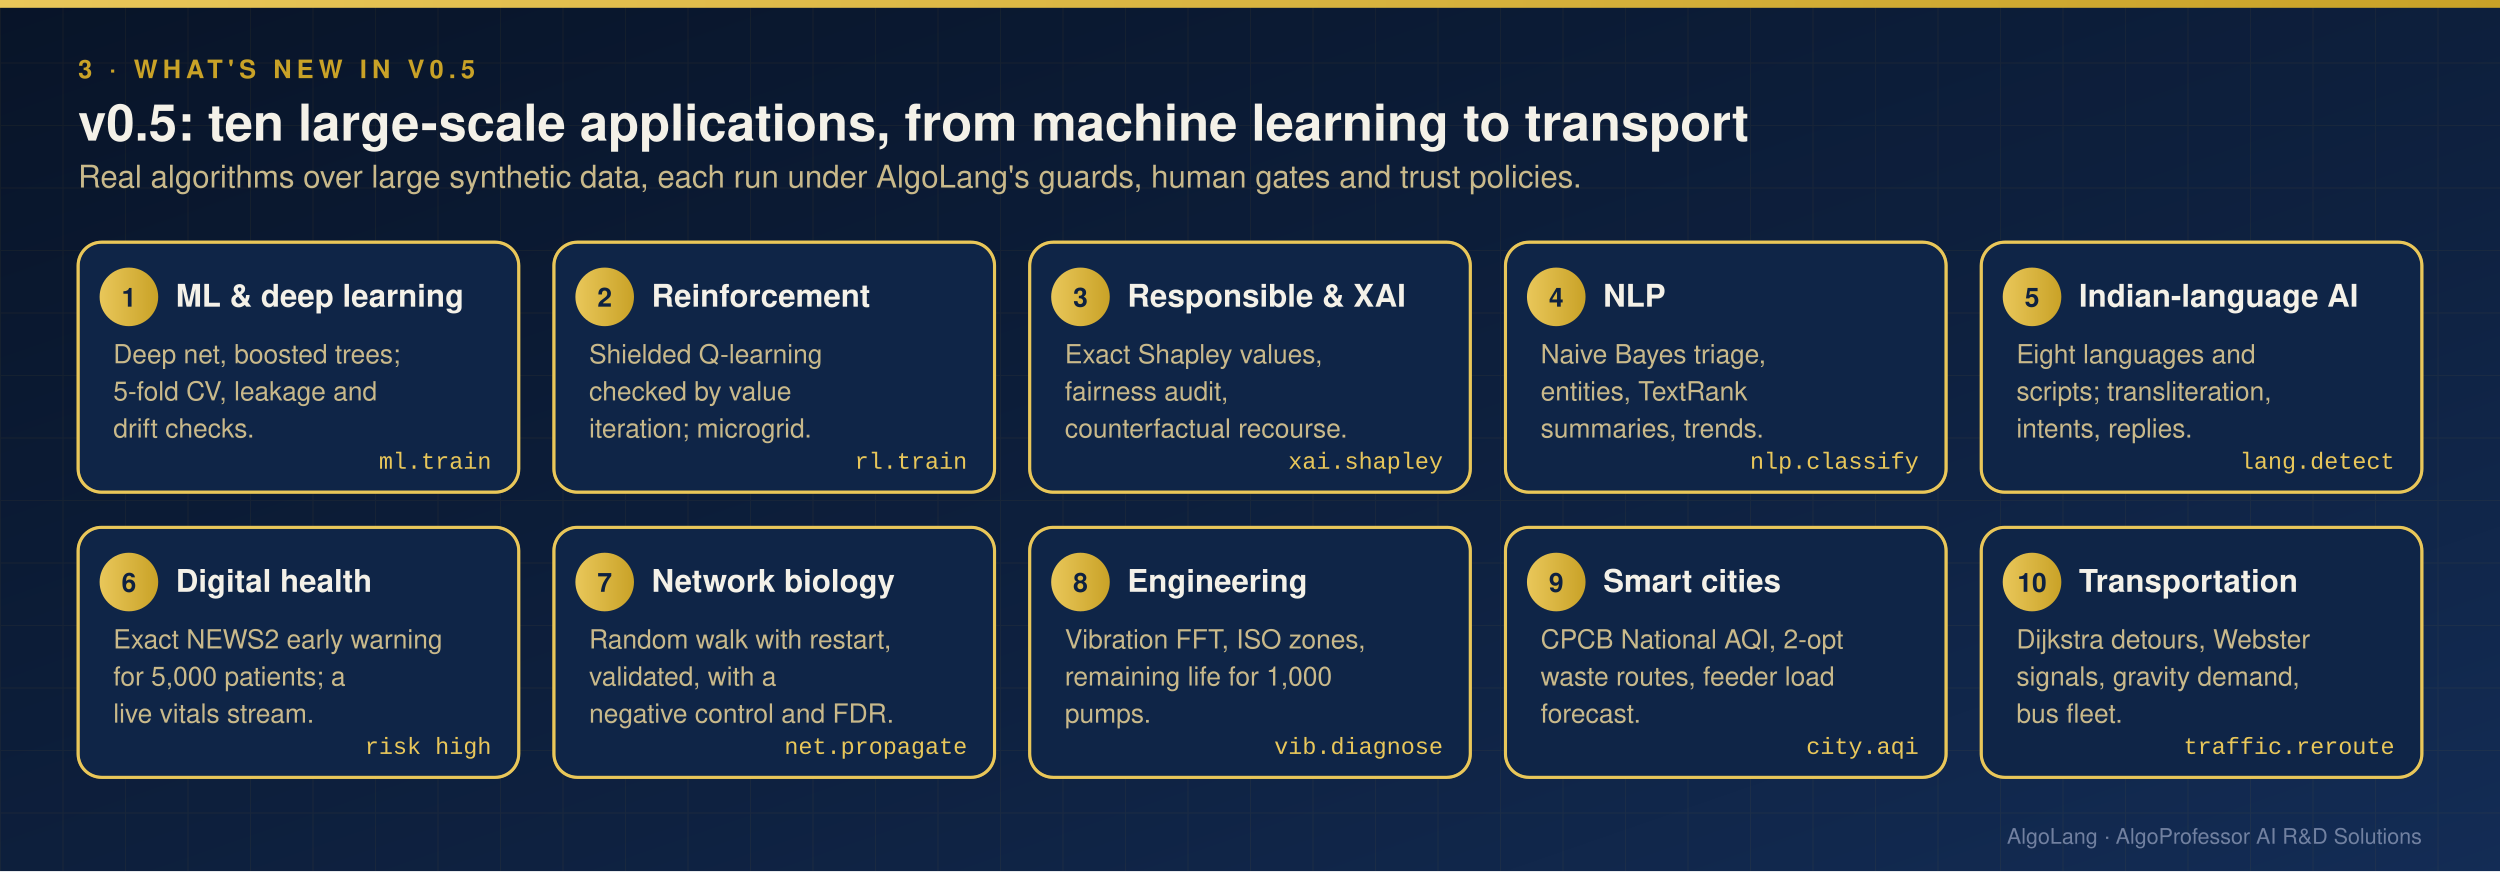
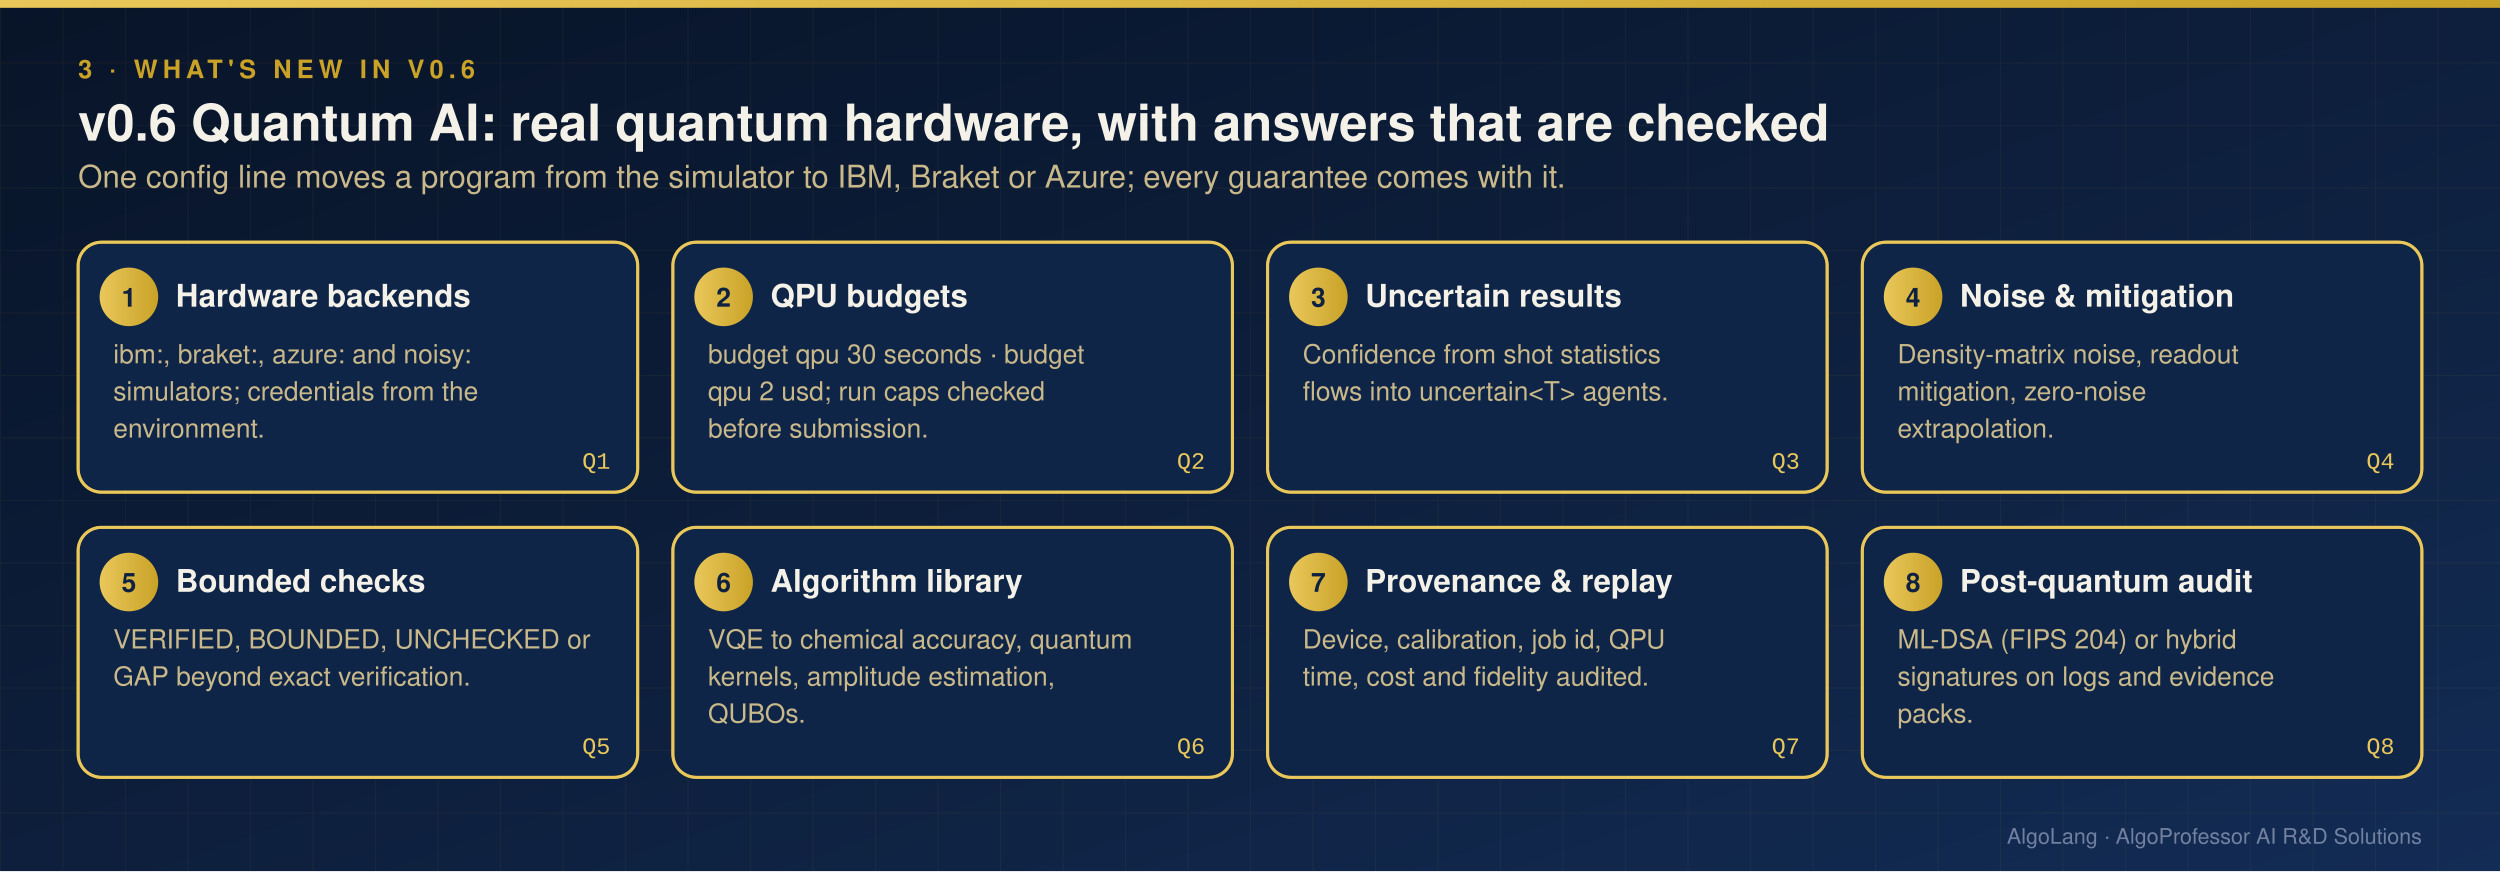
- <svg xmlns="http://www.w3.org/2000/svg" viewBox="0 0 1280 446" width="1280" height="446" role="img" aria-label="v0.5: ten large-scale applications, from machine learning to transport">
+ <svg xmlns="http://www.w3.org/2000/svg" viewBox="0 0 1280 446" width="1280" height="446" role="img" aria-label="v0.6 Quantum AI: real quantum hardware, with answers that are checked">
  <defs>
    <linearGradient id="bg" x1="0" y1="0" x2="1" y2="1">
      <stop offset="0" stop-color="#081428" />
      <stop offset=".6" stop-color="#0e2140" />
      <stop offset="1" stop-color="#132c55" />
    </linearGradient>
    <linearGradient id="gold" x1="0" x2="1">
      <stop offset="0" stop-color="#e9c75a" />
      <stop offset="1" stop-color="#c9a227" />
    </linearGradient>
    <pattern id="grid" width="32" height="32" patternUnits="userSpaceOnUse">
      <path d="M32 0H0V32" fill="none" stroke="#c9a227" stroke-opacity=".06" />
    </pattern>
    <filter id="soft" x="-50%" y="-50%" width="200%" height="200%">
      <feGaussianBlur stdDeviation="2.5" result="b" />
      <feMerge>
        <feMergeNode in="b" />
        <feMergeNode in="SourceGraphic" />
      </feMerge>
    </filter>
  </defs>
  <style>
    text { font-family: "Segoe UI", "Helvetica Neue", Helvetica, Arial, sans-serif; }
    .mono { font-family: "SFMono-Regular", Consolas, "Liberation Mono", Menlo, monospace; }
    .wire { fill: none; stroke: #c9a227; stroke-width: 2; stroke-dasharray: 6 6; animation: dash 1.1s linear infinite; }
    .ctl { fill: none; stroke: #8fd3ff; stroke-opacity: .55; stroke-width: 1.4; stroke-dasharray: 3 5; animation: dash 2.2s linear infinite; }
    .card { fill: #0f2547; stroke: #c9a227; stroke-opacity: .75; stroke-width: 1.4; }
    .glow { animation: glow 3.6s ease-in-out infinite; }
    .rise { animation: rise 1.2s cubic-bezier(.2,.8,.2,1) both; }
    .fade { opacity: 0; animation: fade 7s ease-in-out infinite; }
    .pulse { animation: pulse 2.4s ease-in-out infinite; }
    @keyframes dash { to { stroke-dashoffset: -24; } }
    @keyframes glow { 0%, 100% { stroke-opacity: .35; } 50% { stroke-opacity: 1; } }
    @keyframes rise { from { transform: translateY(12px); } to { transform: none; } }
    @keyframes fade { 0%, 6% { opacity: 0; } 14%, 88% { opacity: 1; } 100% { opacity: 0; } }
    @keyframes pulse { 0%, 100% { opacity: .55; } 50% { opacity: 1; } }
    
    @media (prefers-reduced-motion: reduce) { * { animation: none !important; } .fade { opacity: 1; } }
  </style>
  <rect width="1280" height="446" fill="url(#bg)" />
  <rect width="1280" height="446" fill="url(#grid)" />
  <rect width="1280" height="4" fill="url(#gold)" />
-   <text x="40" y="40" fill="#c9a227" font-size="13" letter-spacing="2.6" font-weight="700">3 · WHAT'S NEW IN V0.5</text>
-   <text x="40" y="72" fill="#f4f1e8" font-size="26" font-weight="700">v0.5: ten large-scale applications, from machine learning to transport</text>
-   <text x="40" y="96" fill="#c9b98a" font-size="16">Real algorithms over large synthetic data, each run under AlgoLang's guards, human gates and trust policies.</text>
+   <text x="40" y="40" fill="#c9a227" font-size="13" letter-spacing="2.6" font-weight="700">3 · WHAT'S NEW IN V0.6</text>
+   <text x="40" y="72" fill="#f4f1e8" font-size="26" font-weight="700">v0.6 Quantum AI: real quantum hardware, with answers that are checked</text>
+   <text x="40" y="96" fill="#c9b98a" font-size="16">One config line moves a program from the simulator to IBM, Braket or Azure; every guarantee comes with it.</text>
  <g class="rise" style="animation-delay:0.00s">
-     <rect x="40.0" y="124" width="225.6" height="128" rx="12" class="card" />
-     <rect x="40.0" y="124" width="225.6" height="128" rx="12" fill="none" stroke="#e9c75a" stroke-width="1.6" class="glow" style="animation-delay:0.00s" />
+     <rect x="40.0" y="124" width="286.5" height="128" rx="12" class="card" />
+     <rect x="40.0" y="124" width="286.5" height="128" rx="12" fill="none" stroke="#e9c75a" stroke-width="1.6" class="glow" style="animation-delay:0.00s" />
    <circle cx="66.0" cy="152" r="15" fill="url(#gold)" />
    <text x="66.0" y="157" fill="#0e2140" font-size="13.5" font-weight="800" text-anchor="middle">1</text>
-     <text x="90.0" y="157" fill="#f4f1e8" font-size="16" font-weight="700">ML &amp; deep learning</text>
-     <text x="58.0" y="186" fill="#c9b98a" font-size="13.5">Deep net, boosted trees;</text>
-     <text x="58.0" y="205" fill="#c9b98a" font-size="13.5">5-fold CV, leakage and</text>
-     <text x="58.0" y="224" fill="#c9b98a" font-size="13.5">drift checks.</text>
-     <text x="251.6" y="240" fill="#e9c75a" font-size="12" text-anchor="end" class="mono">ml.train</text>
+     <text x="90.0" y="157" fill="#f4f1e8" font-size="16" font-weight="700">Hardware backends</text>
+     <text x="58.0" y="186" fill="#c9b98a" font-size="13.5">ibm:, braket:, azure: and noisy:</text>
+     <text x="58.0" y="205" fill="#c9b98a" font-size="13.5">simulators; credentials from the</text>
+     <text x="58.0" y="224" fill="#c9b98a" font-size="13.5">environment.</text>
+     <text x="312.5" y="240" fill="#e9c75a" font-size="12" text-anchor="end" class="mono">Q1</text>
  </g>
  <g class="rise" style="animation-delay:0.08s">
-     <rect x="283.6" y="124" width="225.6" height="128" rx="12" class="card" />
-     <rect x="283.6" y="124" width="225.6" height="128" rx="12" fill="none" stroke="#e9c75a" stroke-width="1.6" class="glow" style="animation-delay:0.12s" />
-     <circle cx="309.6" cy="152" r="15" fill="url(#gold)" />
-     <text x="309.6" y="157" fill="#0e2140" font-size="13.5" font-weight="800" text-anchor="middle">2</text>
-     <text x="333.6" y="157" fill="#f4f1e8" font-size="16" font-weight="700">Reinforcement</text>
-     <text x="301.6" y="186" fill="#c9b98a" font-size="13.5">Shielded Q-learning</text>
-     <text x="301.6" y="205" fill="#c9b98a" font-size="13.5">checked by value</text>
-     <text x="301.6" y="224" fill="#c9b98a" font-size="13.5">iteration; microgrid.</text>
-     <text x="495.2" y="240" fill="#e9c75a" font-size="12" text-anchor="end" class="mono">rl.train</text>
+     <rect x="344.5" y="124" width="286.5" height="128" rx="12" class="card" />
+     <rect x="344.5" y="124" width="286.5" height="128" rx="12" fill="none" stroke="#e9c75a" stroke-width="1.6" class="glow" style="animation-delay:0.12s" />
+     <circle cx="370.5" cy="152" r="15" fill="url(#gold)" />
+     <text x="370.5" y="157" fill="#0e2140" font-size="13.5" font-weight="800" text-anchor="middle">2</text>
+     <text x="394.5" y="157" fill="#f4f1e8" font-size="16" font-weight="700">QPU budgets</text>
+     <text x="362.5" y="186" fill="#c9b98a" font-size="13.5">budget qpu 30 seconds · budget</text>
+     <text x="362.5" y="205" fill="#c9b98a" font-size="13.5">qpu 2 usd; run caps checked</text>
+     <text x="362.5" y="224" fill="#c9b98a" font-size="13.5">before submission.</text>
+     <text x="617.0" y="240" fill="#e9c75a" font-size="12" text-anchor="end" class="mono">Q2</text>
  </g>
  <g class="rise" style="animation-delay:0.16s">
-     <rect x="527.2" y="124" width="225.6" height="128" rx="12" class="card" />
-     <rect x="527.2" y="124" width="225.6" height="128" rx="12" fill="none" stroke="#e9c75a" stroke-width="1.6" class="glow" style="animation-delay:0.24s" />
-     <circle cx="553.2" cy="152" r="15" fill="url(#gold)" />
-     <text x="553.2" y="157" fill="#0e2140" font-size="13.5" font-weight="800" text-anchor="middle">3</text>
-     <text x="577.2" y="157" fill="#f4f1e8" font-size="16" font-weight="700">Responsible &amp; XAI</text>
-     <text x="545.2" y="186" fill="#c9b98a" font-size="13.5">Exact Shapley values,</text>
-     <text x="545.2" y="205" fill="#c9b98a" font-size="13.5">fairness audit,</text>
-     <text x="545.2" y="224" fill="#c9b98a" font-size="13.5">counterfactual recourse.</text>
-     <text x="738.8" y="240" fill="#e9c75a" font-size="12" text-anchor="end" class="mono">xai.shapley</text>
+     <rect x="649.0" y="124" width="286.5" height="128" rx="12" class="card" />
+     <rect x="649.0" y="124" width="286.5" height="128" rx="12" fill="none" stroke="#e9c75a" stroke-width="1.6" class="glow" style="animation-delay:0.24s" />
+     <circle cx="675.0" cy="152" r="15" fill="url(#gold)" />
+     <text x="675.0" y="157" fill="#0e2140" font-size="13.5" font-weight="800" text-anchor="middle">3</text>
+     <text x="699.0" y="157" fill="#f4f1e8" font-size="16" font-weight="700">Uncertain results</text>
+     <text x="667.0" y="186" fill="#c9b98a" font-size="13.5">Confidence from shot statistics</text>
+     <text x="667.0" y="205" fill="#c9b98a" font-size="13.5">flows into uncertain&lt;T&gt; agents.</text>
+     <text x="921.5" y="240" fill="#e9c75a" font-size="12" text-anchor="end" class="mono">Q3</text>
  </g>
  <g class="rise" style="animation-delay:0.24s">
-     <rect x="770.8" y="124" width="225.6" height="128" rx="12" class="card" />
-     <rect x="770.8" y="124" width="225.6" height="128" rx="12" fill="none" stroke="#e9c75a" stroke-width="1.6" class="glow" style="animation-delay:0.36s" />
-     <circle cx="796.8" cy="152" r="15" fill="url(#gold)" />
-     <text x="796.8" y="157" fill="#0e2140" font-size="13.5" font-weight="800" text-anchor="middle">4</text>
-     <text x="820.8" y="157" fill="#f4f1e8" font-size="16" font-weight="700">NLP</text>
-     <text x="788.8" y="186" fill="#c9b98a" font-size="13.5">Naive Bayes triage,</text>
-     <text x="788.8" y="205" fill="#c9b98a" font-size="13.5">entities, TextRank</text>
-     <text x="788.8" y="224" fill="#c9b98a" font-size="13.5">summaries, trends.</text>
-     <text x="982.4" y="240" fill="#e9c75a" font-size="12" text-anchor="end" class="mono">nlp.classify</text>
+     <rect x="953.5" y="124" width="286.5" height="128" rx="12" class="card" />
+     <rect x="953.5" y="124" width="286.5" height="128" rx="12" fill="none" stroke="#e9c75a" stroke-width="1.6" class="glow" style="animation-delay:0.36s" />
+     <circle cx="979.5" cy="152" r="15" fill="url(#gold)" />
+     <text x="979.5" y="157" fill="#0e2140" font-size="13.5" font-weight="800" text-anchor="middle">4</text>
+     <text x="1003.5" y="157" fill="#f4f1e8" font-size="16" font-weight="700">Noise &amp; mitigation</text>
+     <text x="971.5" y="186" fill="#c9b98a" font-size="13.5">Density-matrix noise, readout</text>
+     <text x="971.5" y="205" fill="#c9b98a" font-size="13.5">mitigation, zero-noise</text>
+     <text x="971.5" y="224" fill="#c9b98a" font-size="13.5">extrapolation.</text>
+     <text x="1226.0" y="240" fill="#e9c75a" font-size="12" text-anchor="end" class="mono">Q4</text>
  </g>
  <g class="rise" style="animation-delay:0.32s">
-     <rect x="1014.4" y="124" width="225.6" height="128" rx="12" class="card" />
-     <rect x="1014.4" y="124" width="225.6" height="128" rx="12" fill="none" stroke="#e9c75a" stroke-width="1.6" class="glow" style="animation-delay:0.48s" />
-     <circle cx="1040.4" cy="152" r="15" fill="url(#gold)" />
-     <text x="1040.4" y="157" fill="#0e2140" font-size="13.5" font-weight="800" text-anchor="middle">5</text>
-     <text x="1064.4" y="157" fill="#f4f1e8" font-size="16" font-weight="700">Indian-language AI</text>
-     <text x="1032.4" y="186" fill="#c9b98a" font-size="13.5">Eight languages and</text>
-     <text x="1032.4" y="205" fill="#c9b98a" font-size="13.5">scripts; transliteration,</text>
-     <text x="1032.4" y="224" fill="#c9b98a" font-size="13.5">intents, replies.</text>
-     <text x="1226.0" y="240" fill="#e9c75a" font-size="12" text-anchor="end" class="mono">lang.detect</text>
+     <rect x="40.0" y="270" width="286.5" height="128" rx="12" class="card" />
+     <rect x="40.0" y="270" width="286.5" height="128" rx="12" fill="none" stroke="#e9c75a" stroke-width="1.6" class="glow" style="animation-delay:0.48s" />
+     <circle cx="66.0" cy="298" r="15" fill="url(#gold)" />
+     <text x="66.0" y="303" fill="#0e2140" font-size="13.5" font-weight="800" text-anchor="middle">5</text>
+     <text x="90.0" y="303" fill="#f4f1e8" font-size="16" font-weight="700">Bounded checks</text>
+     <text x="58.0" y="332" fill="#c9b98a" font-size="13.5">VERIFIED, BOUNDED, UNCHECKED or</text>
+     <text x="58.0" y="351" fill="#c9b98a" font-size="13.5">GAP beyond exact verification.</text>
+     <text x="312.5" y="386" fill="#e9c75a" font-size="12" text-anchor="end" class="mono">Q5</text>
  </g>
  <g class="rise" style="animation-delay:0.40s">
-     <rect x="40.0" y="270" width="225.6" height="128" rx="12" class="card" />
-     <rect x="40.0" y="270" width="225.6" height="128" rx="12" fill="none" stroke="#e9c75a" stroke-width="1.6" class="glow" style="animation-delay:0.60s" />
-     <circle cx="66.0" cy="298" r="15" fill="url(#gold)" />
-     <text x="66.0" y="303" fill="#0e2140" font-size="13.5" font-weight="800" text-anchor="middle">6</text>
-     <text x="90.0" y="303" fill="#f4f1e8" font-size="16" font-weight="700">Digital health</text>
-     <text x="58.0" y="332" fill="#c9b98a" font-size="13.5">Exact NEWS2 early warning</text>
-     <text x="58.0" y="351" fill="#c9b98a" font-size="13.5">for 5,000 patients; a</text>
-     <text x="58.0" y="370" fill="#c9b98a" font-size="13.5">live vitals stream.</text>
-     <text x="251.6" y="386" fill="#e9c75a" font-size="12" text-anchor="end" class="mono">risk high</text>
+     <rect x="344.5" y="270" width="286.5" height="128" rx="12" class="card" />
+     <rect x="344.5" y="270" width="286.5" height="128" rx="12" fill="none" stroke="#e9c75a" stroke-width="1.6" class="glow" style="animation-delay:0.60s" />
+     <circle cx="370.5" cy="298" r="15" fill="url(#gold)" />
+     <text x="370.5" y="303" fill="#0e2140" font-size="13.5" font-weight="800" text-anchor="middle">6</text>
+     <text x="394.5" y="303" fill="#f4f1e8" font-size="16" font-weight="700">Algorithm library</text>
+     <text x="362.5" y="332" fill="#c9b98a" font-size="13.5">VQE to chemical accuracy, quantum</text>
+     <text x="362.5" y="351" fill="#c9b98a" font-size="13.5">kernels, amplitude estimation,</text>
+     <text x="362.5" y="370" fill="#c9b98a" font-size="13.5">QUBOs.</text>
+     <text x="617.0" y="386" fill="#e9c75a" font-size="12" text-anchor="end" class="mono">Q6</text>
  </g>
  <g class="rise" style="animation-delay:0.48s">
-     <rect x="283.6" y="270" width="225.6" height="128" rx="12" class="card" />
-     <rect x="283.6" y="270" width="225.6" height="128" rx="12" fill="none" stroke="#e9c75a" stroke-width="1.6" class="glow" style="animation-delay:0.72s" />
-     <circle cx="309.6" cy="298" r="15" fill="url(#gold)" />
-     <text x="309.6" y="303" fill="#0e2140" font-size="13.5" font-weight="800" text-anchor="middle">7</text>
-     <text x="333.6" y="303" fill="#f4f1e8" font-size="16" font-weight="700">Network biology</text>
-     <text x="301.6" y="332" fill="#c9b98a" font-size="13.5">Random walk with restart,</text>
-     <text x="301.6" y="351" fill="#c9b98a" font-size="13.5">validated, with a</text>
-     <text x="301.6" y="370" fill="#c9b98a" font-size="13.5">negative control and FDR.</text>
-     <text x="495.2" y="386" fill="#e9c75a" font-size="12" text-anchor="end" class="mono">net.propagate</text>
+     <rect x="649.0" y="270" width="286.5" height="128" rx="12" class="card" />
+     <rect x="649.0" y="270" width="286.5" height="128" rx="12" fill="none" stroke="#e9c75a" stroke-width="1.6" class="glow" style="animation-delay:0.72s" />
+     <circle cx="675.0" cy="298" r="15" fill="url(#gold)" />
+     <text x="675.0" y="303" fill="#0e2140" font-size="13.5" font-weight="800" text-anchor="middle">7</text>
+     <text x="699.0" y="303" fill="#f4f1e8" font-size="16" font-weight="700">Provenance &amp; replay</text>
+     <text x="667.0" y="332" fill="#c9b98a" font-size="13.5">Device, calibration, job id, QPU</text>
+     <text x="667.0" y="351" fill="#c9b98a" font-size="13.5">time, cost and fidelity audited.</text>
+     <text x="921.5" y="386" fill="#e9c75a" font-size="12" text-anchor="end" class="mono">Q7</text>
  </g>
  <g class="rise" style="animation-delay:0.56s">
-     <rect x="527.2" y="270" width="225.6" height="128" rx="12" class="card" />
-     <rect x="527.2" y="270" width="225.6" height="128" rx="12" fill="none" stroke="#e9c75a" stroke-width="1.6" class="glow" style="animation-delay:0.84s" />
-     <circle cx="553.2" cy="298" r="15" fill="url(#gold)" />
-     <text x="553.2" y="303" fill="#0e2140" font-size="13.5" font-weight="800" text-anchor="middle">8</text>
-     <text x="577.2" y="303" fill="#f4f1e8" font-size="16" font-weight="700">Engineering</text>
-     <text x="545.2" y="332" fill="#c9b98a" font-size="13.5">Vibration FFT, ISO zones,</text>
-     <text x="545.2" y="351" fill="#c9b98a" font-size="13.5">remaining life for 1,000</text>
-     <text x="545.2" y="370" fill="#c9b98a" font-size="13.5">pumps.</text>
-     <text x="738.8" y="386" fill="#e9c75a" font-size="12" text-anchor="end" class="mono">vib.diagnose</text>
-   </g>
-   <g class="rise" style="animation-delay:0.64s">
-     <rect x="770.8" y="270" width="225.6" height="128" rx="12" class="card" />
-     <rect x="770.8" y="270" width="225.6" height="128" rx="12" fill="none" stroke="#e9c75a" stroke-width="1.6" class="glow" style="animation-delay:0.96s" />
-     <circle cx="796.8" cy="298" r="15" fill="url(#gold)" />
-     <text x="796.8" y="303" fill="#0e2140" font-size="13.5" font-weight="800" text-anchor="middle">9</text>
-     <text x="820.8" y="303" fill="#f4f1e8" font-size="16" font-weight="700">Smart cities</text>
-     <text x="788.8" y="332" fill="#c9b98a" font-size="13.5">CPCB National AQI, 2-opt</text>
-     <text x="788.8" y="351" fill="#c9b98a" font-size="13.5">waste routes, feeder load</text>
-     <text x="788.8" y="370" fill="#c9b98a" font-size="13.5">forecast.</text>
-     <text x="982.4" y="386" fill="#e9c75a" font-size="12" text-anchor="end" class="mono">city.aqi</text>
-   </g>
-   <g class="rise" style="animation-delay:0.72s">
-     <rect x="1014.4" y="270" width="225.6" height="128" rx="12" class="card" />
-     <rect x="1014.4" y="270" width="225.6" height="128" rx="12" fill="none" stroke="#e9c75a" stroke-width="1.6" class="glow" style="animation-delay:1.08s" />
-     <circle cx="1040.4" cy="298" r="15" fill="url(#gold)" />
-     <text x="1040.4" y="303" fill="#0e2140" font-size="13.5" font-weight="800" text-anchor="middle">10</text>
-     <text x="1064.4" y="303" fill="#f4f1e8" font-size="16" font-weight="700">Transportation</text>
-     <text x="1032.4" y="332" fill="#c9b98a" font-size="13.5">Dijkstra detours, Webster</text>
-     <text x="1032.4" y="351" fill="#c9b98a" font-size="13.5">signals, gravity demand,</text>
-     <text x="1032.4" y="370" fill="#c9b98a" font-size="13.5">bus fleet.</text>
-     <text x="1226.0" y="386" fill="#e9c75a" font-size="12" text-anchor="end" class="mono">traffic.reroute</text>
+     <rect x="953.5" y="270" width="286.5" height="128" rx="12" class="card" />
+     <rect x="953.5" y="270" width="286.5" height="128" rx="12" fill="none" stroke="#e9c75a" stroke-width="1.6" class="glow" style="animation-delay:0.84s" />
+     <circle cx="979.5" cy="298" r="15" fill="url(#gold)" />
+     <text x="979.5" y="303" fill="#0e2140" font-size="13.5" font-weight="800" text-anchor="middle">8</text>
+     <text x="1003.5" y="303" fill="#f4f1e8" font-size="16" font-weight="700">Post-quantum audit</text>
+     <text x="971.5" y="332" fill="#c9b98a" font-size="13.5">ML-DSA (FIPS 204) or hybrid</text>
+     <text x="971.5" y="351" fill="#c9b98a" font-size="13.5">signatures on logs and evidence</text>
+     <text x="971.5" y="370" fill="#c9b98a" font-size="13.5">packs.</text>
+     <text x="1226.0" y="386" fill="#e9c75a" font-size="12" text-anchor="end" class="mono">Q8</text>
  </g>
  <text x="1240" y="432" fill="#9aa6c2" fill-opacity=".7" font-size="11" text-anchor="end">AlgoLang · AlgoProfessor AI R&amp;D Solutions</text>
</svg>
